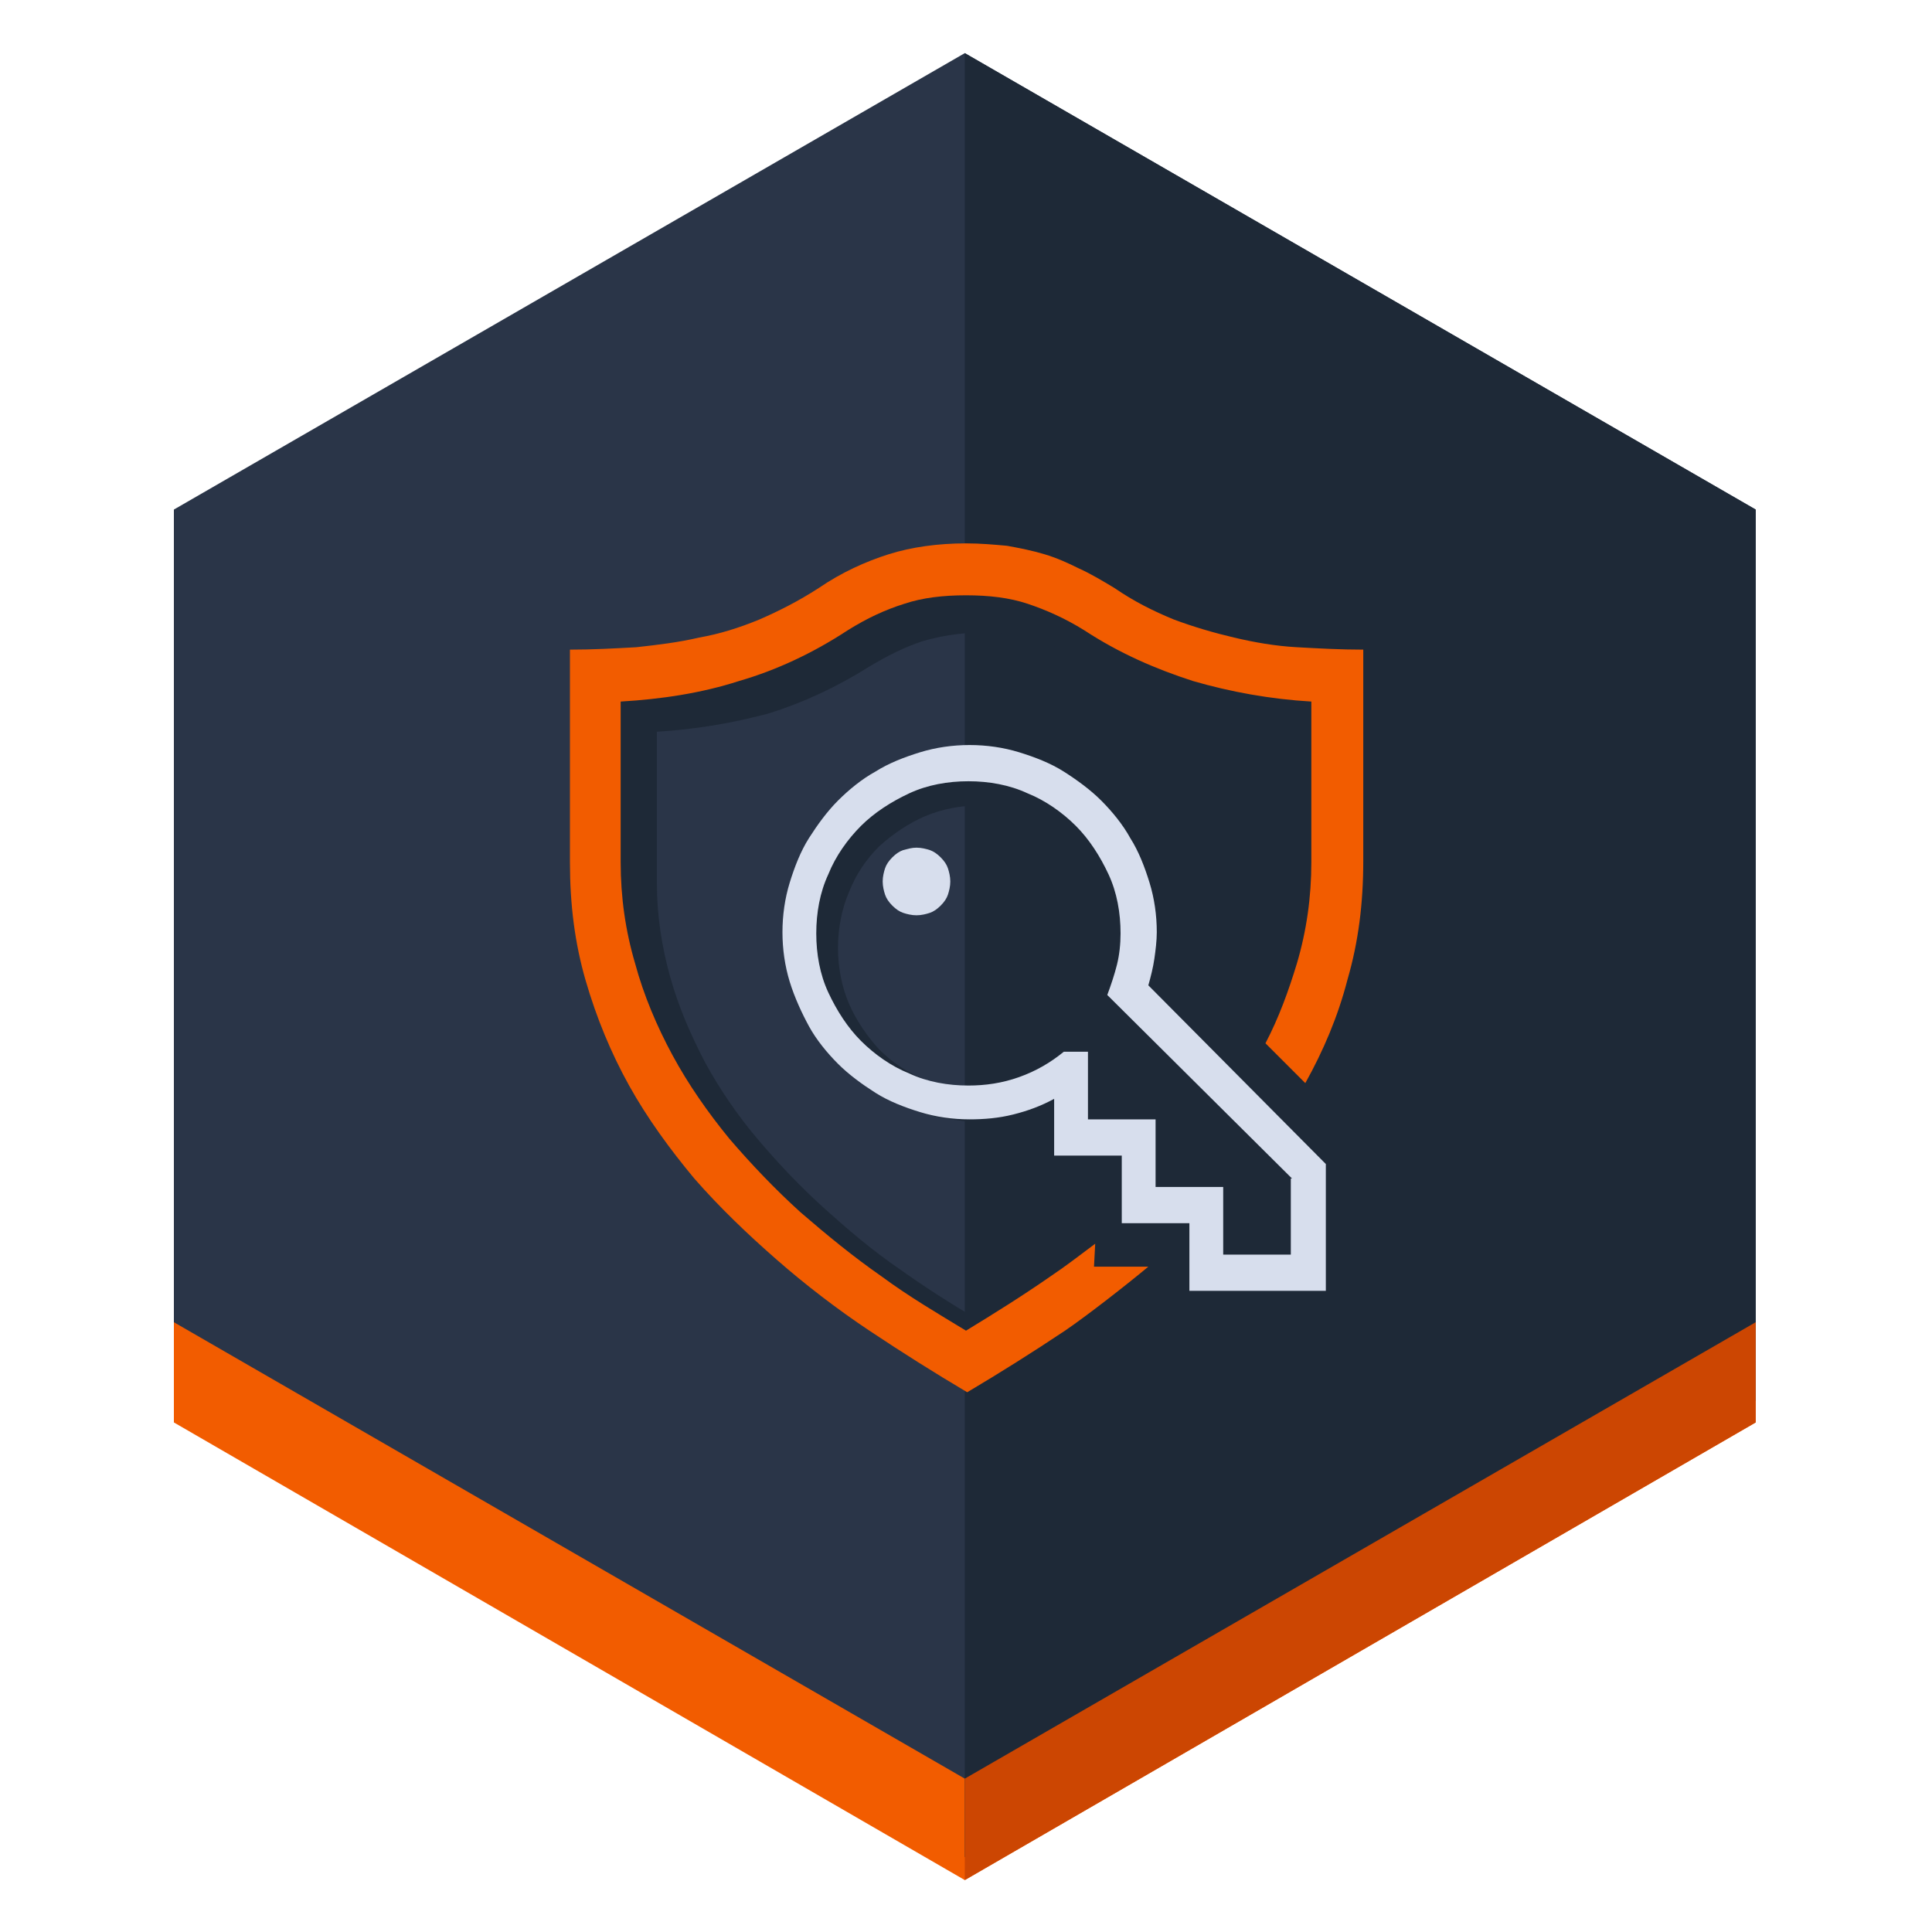
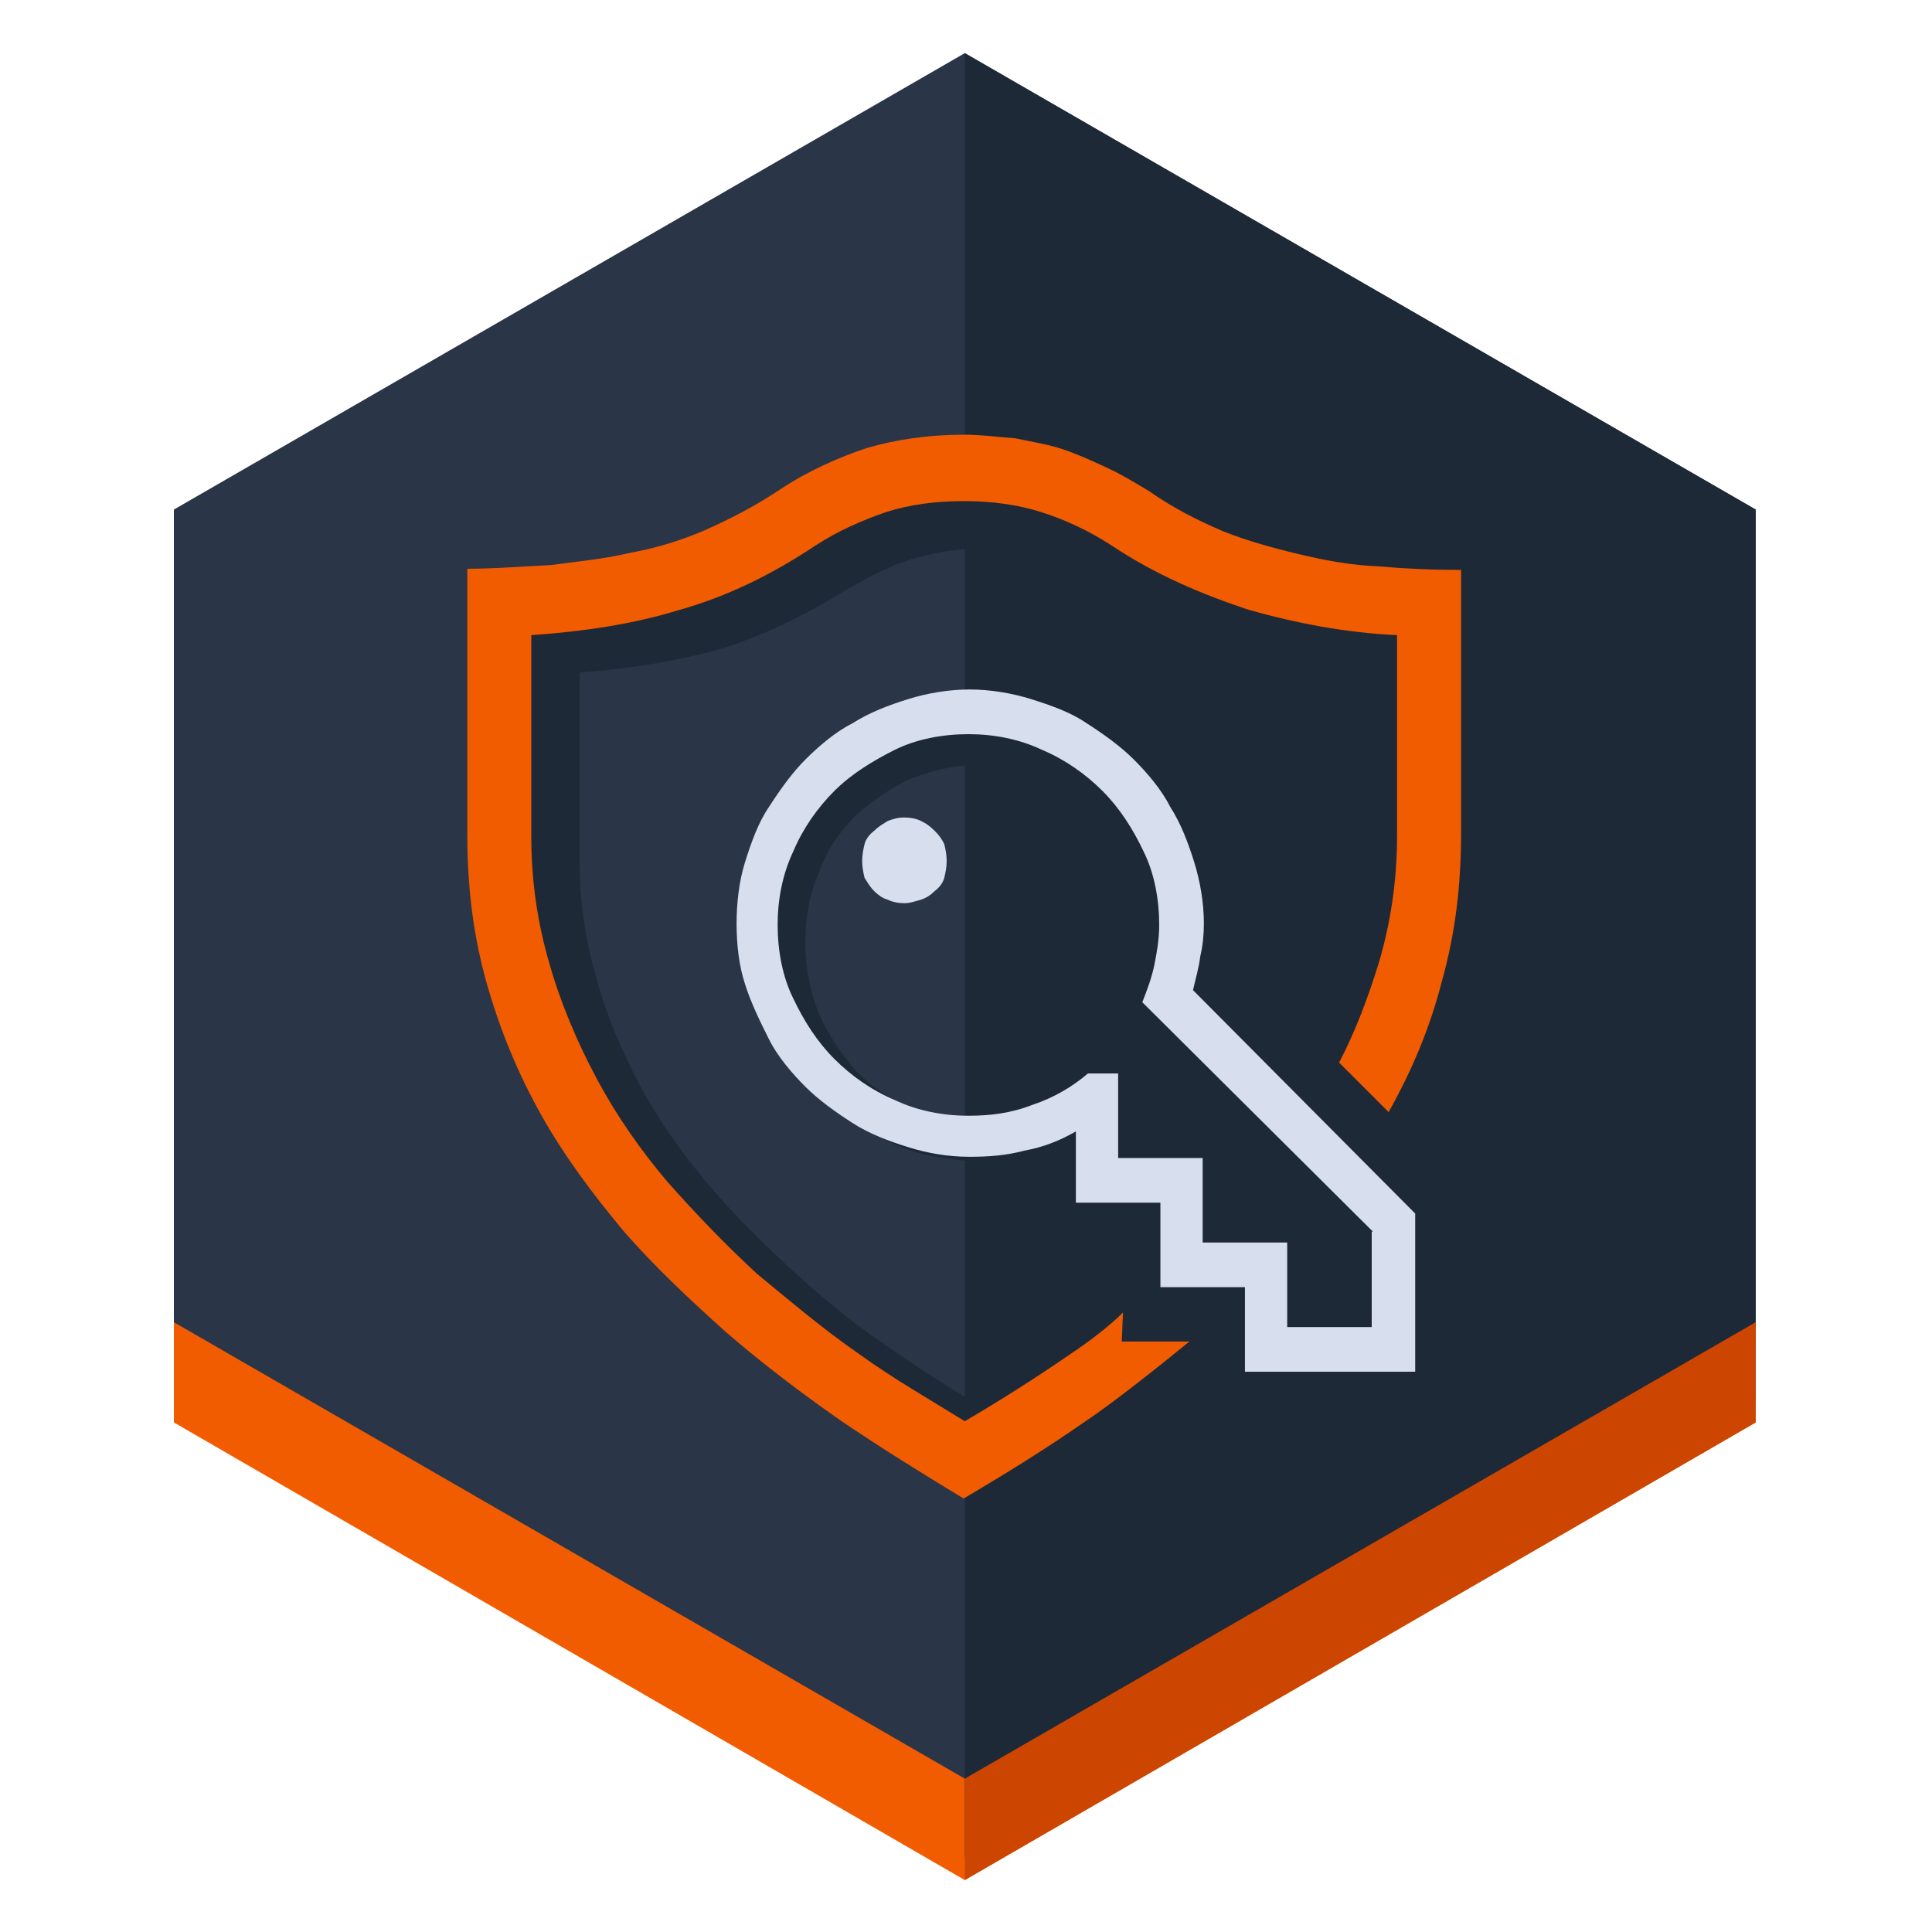
<svg xmlns="http://www.w3.org/2000/svg" version="1.1" id="Layer_1" x="0px" y="0px" viewBox="0 0 160 160" style="enable-background:new 0 0 160 160;" xml:space="preserve">
  <style type="text/css">
	.st0{fill:#2A3548;}
	.st1{fill:#F25C00;}
	.st2{fill:#1E2937;}
	.st3{fill:#CC4602;}
	.st4{fill:#D7DEED;}
</style>
  <g>
    <polygon class="st0" points="145.4,116 145.4,42.2 79.9,4.4 14.4,42.2 14.4,116 79.9,153.8  " />
    <polygon class="st1" points="14.4,109.5 79.9,147.3 145.4,109.5 145.4,117.8 79.9,155.7 14.4,117.8  " />
    <polygon class="st2" points="145.4,116 145.4,42.2 79.9,4.4 79.9,153.8  " />
    <polygon class="st3" points="145.4,117.8 145.4,109.5 79.9,147.3 79.9,155.7  " />
  </g>
  <g>
    <g>
-       <path class="st2" d="M108.8,96.4v9.8H98.3v-5.3H93v-5.3h-5.3v-4.3c-1,0.5-2.1,0.9-3.2,1.2c-1.1,0.3-2.2,0.4-3.4,0.4    c-1.3,0-2.6-0.2-3.9-0.5c-1.2-0.3-2.4-0.8-3.5-1.5c-1.1-0.6-2-1.4-2.9-2.3c-0.9-0.9-1.6-1.9-2.3-2.9c-0.6-1.1-1.1-2.2-1.5-3.5    c-0.3-1.2-0.5-2.5-0.5-3.9c0-1.3,0.2-2.6,0.5-3.9s0.8-2.4,1.5-3.5c0.6-1.1,1.4-2,2.3-2.9s1.9-1.6,2.9-2.3c1.1-0.6,2.2-1.1,3.5-1.5    c1.2-0.3,2.5-0.5,3.9-0.5c1.3,0,2.6,0.2,3.9,0.5c1.2,0.3,2.4,0.8,3.5,1.5c1.1,0.6,2,1.4,2.9,2.3c0.9,0.9,1.6,1.9,2.3,2.9    s1.1,2.2,1.5,3.5c0.3,1.2,0.5,2.5,0.5,3.9c0,0.7-0.1,1.4-0.2,2.1c-0.1,0.7-0.3,1.4-0.5,2L108.8,96.4z M106.2,97.5L92,83.3    c0.3-0.8,0.5-1.6,0.7-2.4c0.2-0.8,0.3-1.6,0.3-2.4c0-1.6-0.3-3.2-0.9-4.6c-0.6-1.4-1.5-2.7-2.5-3.8s-2.3-1.9-3.8-2.5    c-1.4-0.6-3-0.9-4.6-0.9c-1.6,0-3.2,0.3-4.6,0.9c-1.4,0.6-2.7,1.5-3.8,2.5c-1.1,1.1-1.9,2.3-2.5,3.8c-0.6,1.4-0.9,3-0.9,4.6    c0,1.6,0.3,3.2,0.9,4.6c0.6,1.4,1.5,2.7,2.5,3.8c1.1,1.1,2.3,1.9,3.8,2.5c1.4,0.6,3,0.9,4.6,0.9c1.3,0,2.6-0.2,3.9-0.7    c1.3-0.5,2.4-1.1,3.5-2h1.8V93h5.3v5.3h5.3v5.3h5.3V97.5z" />
+       <path class="st2" d="M116,100.5v12.3h-13.1v-6.6h-6.6v-6.6h-6.6v-5.4c-1.3,0.6-2.6,1.1-4,1.5c-1.4,0.4-2.8,0.5-4.3,0.5    c-1.6,0-3.2-0.3-4.9-0.6c-1.5-0.4-3-1-4.4-1.9c-1.4-0.8-2.5-1.8-3.6-2.9c-1.1-1.1-2-2.4-2.9-3.6c-0.7-1.4-1.4-2.7-1.9-4.4    c-0.4-1.5-0.6-3.1-0.6-4.9c0-1.6,0.2-3.3,0.6-4.9c0.4-1.6,1-3,1.9-4.4c0.8-1.4,1.8-2.5,2.9-3.6c1.1-1.1,2.4-2,3.6-2.9    c1.4-0.8,2.8-1.4,4.4-1.9c1.5-0.4,3.1-0.6,4.9-0.6c1.6,0,3.3,0.3,4.9,0.6c1.5,0.4,3,1,4.4,1.9c1.4,0.7,2.5,1.8,3.6,2.9    c1.1,1.1,2,2.4,2.9,3.6c0.9,1.3,1.4,2.7,1.9,4.4c0.4,1.5,0.6,3.1,0.6,4.9c0,0.9-0.1,1.8-0.2,2.6c-0.1,0.9-0.4,1.8-0.6,2.5    L116,100.5z M112.7,101.8L95,84.1c0.4-1,0.6-2,0.9-3c0.3-1,0.4-2,0.4-3c0-2-0.4-4-1.1-5.8c-0.7-1.8-1.9-3.4-3.1-4.8    s-2.9-2.4-4.8-3.1c-1.8-0.8-3.8-1.1-5.8-1.1s-4,0.4-5.8,1.1c-1.8,0.7-3.4,1.9-4.8,3.1c-1.4,1.4-2.4,2.9-3.1,4.8    c-0.8,1.8-1.1,3.8-1.1,5.8s0.4,4,1.1,5.8c0.8,1.8,1.9,3.4,3.1,4.8c1.4,1.4,2.9,2.4,4.8,3.1c1.8,0.8,3.8,1.1,5.8,1.1    c1.6,0,3.3-0.2,4.9-0.9c1.6-0.6,3-1.4,4.4-2.5H93v6.7h6.6v6.6h6.6v6.6h6.6v-7.6H112.7z" />
    </g>
    <g>
-       <path class="st2" d="M87.5,105.1c-2.2,1.5-4.4,2.9-6.5,4.2c-2.2-1.3-4.4-2.7-6.5-4.2c-2.2-1.5-4.2-3.2-6.2-5    c-2-1.8-3.8-3.7-5.5-5.7c-1.7-2-3.2-4.2-4.4-6.4c-1.2-2.3-2.2-4.6-2.9-7.1c-0.7-2.5-1.1-5.1-1.1-7.8V60.6c3.2-0.2,6.2-0.7,9.2-1.5    c2.9-0.9,5.7-2.2,8.4-3.9c1.5-0.9,2.9-1.6,4.4-2.1c1.4-0.4,3-0.7,4.8-0.7s3.3,0.2,4.8,0.7c1.4,0.4,2.9,1.1,4.4,2.1    c2.7,1.7,5.5,3,8.4,3.9c2.9,0.9,6,1.4,9.2,1.5V73c0,2.7-0.4,5.3-1.1,7.8c-0.6,2.2-1.4,4.2-2.5,6.2l3.1,3.1c1.4-2.5,2.5-5.2,3.3-8    c0.8-2.9,1.2-5.9,1.2-9.2V56.5c-1.8,0-3.5-0.1-5.2-0.2c-1.7-0.1-3.3-0.4-4.9-0.7c-1.6-0.3-3.1-0.8-4.7-1.4    c-1.5-0.6-3.1-1.4-4.6-2.4c-0.9-0.6-1.8-1.1-2.7-1.5c-0.9-0.4-1.8-0.8-2.7-1.1c-0.9-0.3-1.9-0.5-2.9-0.6c-1-0.1-2-0.2-3.1-0.2    c-2.2,0-4.2,0.3-6,0.9c-1.8,0.6-3.6,1.4-5.5,2.6c-1.5,1-3.1,1.8-4.6,2.4c-1.5,0.6-3.1,1.1-4.7,1.4c-1.6,0.3-3.2,0.6-4.9,0.7    c-1.7,0.1-3.4,0.2-5.2,0.2V73c0,3.2,0.4,6.3,1.2,9.2c0.8,2.9,1.9,5.6,3.4,8.1c1.4,2.5,3.1,4.9,5.1,7.2c2,2.2,4.1,4.3,6.4,6.3    c2.3,2,4.7,3.8,7.2,5.5c2.5,1.7,5,3.3,7.6,4.8c2.5-1.5,5.1-3.1,7.6-4.8c1.8-1.2,4.8-3.6,6.5-4.9l-4.2,0l0.1-1.8    C89.8,103.4,88.7,104.2,87.5,105.1z" />
+       <path class="st2" d="M89.4,111.3c-2.8,1.9-5.5,3.6-8.1,5.2c-2.8-1.6-5.5-3.4-8.1-5.2c-2.8-1.9-5.3-4-7.8-6.3    c-2.5-2.3-4.8-4.6-6.9-7.1c-2.1-2.5-4-5.2-5.5-8c-1.5-2.9-2.8-5.8-3.6-8.9C48.5,78,48,74.7,48,71.3V55.7c4-0.3,7.8-0.9,11.5-1.9    c3.6-1.1,7.1-2.8,10.5-4.9c1.9-1.1,3.6-2,5.5-2.6c1.8-0.5,3.8-0.9,6-0.9c2.3,0,4.1,0.3,6,0.9c1.8,0.5,3.6,1.4,5.5,2.6    c3.4,2.1,6.9,3.8,10.5,4.9c3.6,1.1,7.5,1.8,11.5,1.9v15.5c0,3.4-0.5,6.6-1.4,9.8c-0.8,2.8-1.8,5.3-3.1,7.8l3.9,3.9    c1.8-3.1,3.1-6.5,4.1-10c1-3.6,1.5-7.4,1.5-11.5V50.6c-2.3,0-4.4-0.1-6.5-0.3c-2.1-0.1-4.1-0.5-6.1-0.9c-2-0.4-3.9-1-5.9-1.8    c-1.9-0.8-3.9-1.8-5.8-3c-1.1-0.7-2.3-1.4-3.4-1.9c-1.1-0.5-2.3-1-3.4-1.4c-1.1-0.4-2.4-0.6-3.6-0.8c-1.3-0.1-2.5-0.3-3.9-0.3    c-2.8,0-5.3,0.4-7.5,1.1c-2.3,0.7-4.5,1.8-6.9,3.2c-1.9,1.3-3.9,2.3-5.8,3c-1.9,0.7-3.9,1.4-5.9,1.8c-2,0.4-4,0.8-6.1,0.9    c-2.1,0.1-4.3,0.3-6.5,0.3v20.5c0,4,0.5,7.9,1.5,11.5c1,3.6,2.4,7,4.3,10.1c1.8,3.1,3.9,6.1,6.4,9c2.5,2.7,5.1,5.4,8,7.9    c2.9,2.5,5.9,4.8,9,6.9c3.1,2.1,6.3,4.1,9.5,6c3.1-1.9,6.4-3.9,9.5-6c2.3-1.5,6-4.5,8.1-6.1h-5.2l0.1-2.3    C92.2,109.2,90.9,110.2,89.4,111.3z" />
    </g>
  </g>
  <g>
    <g>
-       <path class="st4" d="M109.8,96.4v10.5H98.5v-5.6h-5.6v-5.6h-5.6V91c-1.1,0.6-2.2,1-3.4,1.3c-1.2,0.3-2.4,0.4-3.6,0.4    c-1.4,0-2.8-0.2-4.1-0.6c-1.3-0.4-2.6-0.9-3.7-1.6c-1.1-0.7-2.2-1.5-3.1-2.4c-0.9-0.9-1.8-2-2.4-3.1s-1.2-2.4-1.6-3.7    c-0.4-1.3-0.6-2.7-0.6-4.1c0-1.4,0.2-2.8,0.6-4.1c0.4-1.3,0.9-2.6,1.6-3.7s1.5-2.2,2.4-3.1c0.9-0.9,2-1.8,3.1-2.4    c1.1-0.7,2.4-1.2,3.7-1.6c1.3-0.4,2.7-0.6,4.1-0.6s2.8,0.2,4.1,0.6c1.3,0.4,2.6,0.9,3.7,1.6c1.1,0.7,2.2,1.5,3.1,2.4    c0.9,0.9,1.8,2,2.4,3.1c0.7,1.1,1.2,2.4,1.6,3.7c0.4,1.3,0.6,2.7,0.6,4.1c0,0.7-0.1,1.5-0.2,2.2c-0.1,0.7-0.3,1.5-0.5,2.2    L109.8,96.4z M107,97.6L91.7,82.4c0.3-0.8,0.6-1.7,0.8-2.5c0.2-0.8,0.3-1.7,0.3-2.6c0-1.7-0.3-3.4-1-4.9s-1.6-2.9-2.7-4    s-2.5-2.1-4-2.7c-1.5-0.7-3.2-1-4.9-1s-3.4,0.3-4.9,1c-1.5,0.7-2.9,1.6-4,2.7s-2.1,2.5-2.7,4c-0.7,1.5-1,3.2-1,4.9    c0,1.7,0.3,3.4,1,4.9c0.7,1.5,1.6,2.9,2.7,4c1.1,1.1,2.5,2.1,4,2.7c1.5,0.7,3.2,1,4.9,1c1.4,0,2.8-0.2,4.2-0.7    c1.4-0.5,2.6-1.2,3.7-2.1h2v5.6h5.6v5.6h5.6v5.6h5.6V97.6z M75.9,70.2c0.4,0,0.8,0.1,1.1,0.2c0.3,0.1,0.6,0.3,0.9,0.6    c0.3,0.3,0.5,0.6,0.6,0.9c0.1,0.3,0.2,0.7,0.2,1.1c0,0.4-0.1,0.8-0.2,1.1c-0.1,0.3-0.3,0.6-0.6,0.9c-0.3,0.3-0.6,0.5-0.9,0.6    c-0.3,0.1-0.7,0.2-1.1,0.2c-0.4,0-0.8-0.1-1.1-0.2c-0.3-0.1-0.6-0.3-0.9-0.6c-0.3-0.3-0.5-0.6-0.6-0.9c-0.1-0.3-0.2-0.7-0.2-1.1    c0-0.4,0.1-0.8,0.2-1.1c0.1-0.3,0.3-0.6,0.6-0.9c0.3-0.3,0.6-0.5,0.9-0.6C75.2,70.3,75.5,70.2,75.9,70.2z" />
+       <path class="st4" d="M117.2,100.5v13.1h-14.1v-7h-7v-7h-7v-5.9c-1.4,0.8-2.7,1.3-4.3,1.6c-1.5,0.4-3,0.5-4.5,0.5    c-1.8,0-3.5-0.3-5.1-0.8s-3.2-1.1-4.6-2c-1.4-0.9-2.8-1.9-3.9-3s-2.3-2.5-3-3.9s-1.5-3-2-4.6C61.2,80,61,78.2,61,76.5    s0.2-3.5,0.7-5.1c0.5-1.6,1.1-3.3,2-4.6c0.9-1.4,1.9-2.8,3-3.9c1.1-1.1,2.5-2.3,3.9-3c1.4-0.9,3-1.5,4.6-2    c1.6-0.5,3.4-0.8,5.1-0.8s3.5,0.3,5.1,0.8c1.6,0.5,3.3,1.1,4.6,2c1.4,0.9,2.8,1.9,3.9,3c1.1,1.1,2.3,2.5,3,3.9    c0.9,1.4,1.5,3,2,4.6c0.5,1.6,0.8,3.4,0.8,5.1c0,0.9-0.1,1.9-0.3,2.7c-0.1,0.9-0.4,1.9-0.6,2.8L117.2,100.5z M113.7,102L94.6,83    c0.4-1,0.8-2.1,1-3.1c0.2-1,0.4-2.1,0.4-3.3c0-2.1-0.4-4.3-1.3-6.1c-0.9-1.9-2-3.6-3.4-5c-1.4-1.4-3.1-2.6-5-3.4    c-1.9-0.9-4-1.3-6.1-1.3c-2.1,0-4.3,0.4-6.1,1.3s-3.6,2-5,3.4s-2.6,3.1-3.4,5c-0.9,1.9-1.3,4-1.3,6.1s0.4,4.3,1.3,6.1    c0.9,1.9,2,3.6,3.4,5c1.4,1.4,3.1,2.6,5,3.4c1.9,0.9,4,1.3,6.1,1.3c1.8,0,3.5-0.2,5.3-0.9c1.8-0.6,3.3-1.5,4.6-2.6h2.5v7h7v7h7v7    h7V102H113.7z M74.9,67.7c0.5,0,1,0.1,1.4,0.3s0.7,0.4,1.1,0.8c0.4,0.4,0.6,0.7,0.8,1.1c0.1,0.4,0.2,0.9,0.2,1.4    c0,0.5-0.1,1-0.2,1.4c-0.1,0.4-0.4,0.8-0.8,1.1c-0.4,0.4-0.8,0.6-1.1,0.7c-0.4,0.1-0.9,0.3-1.4,0.3s-1-0.1-1.4-0.3    c-0.4-0.1-0.8-0.4-1.1-0.7c-0.4-0.4-0.6-0.8-0.8-1.1c-0.1-0.4-0.2-0.9-0.2-1.4c0-0.5,0.1-1,0.2-1.4c0.1-0.4,0.4-0.8,0.8-1.1    c0.4-0.4,0.8-0.6,1.1-0.8C74,67.8,74.4,67.7,74.9,67.7z" />
    </g>
    <g>
-       <path class="st1" d="M87,105.7c-2.3,1.6-4.7,3.1-7,4.5c-2.3-1.4-4.7-2.8-7-4.5c-2.3-1.6-4.5-3.4-6.7-5.3c-2.1-1.9-4.1-4-5.9-6.1    c-1.8-2.2-3.4-4.5-4.7-6.9c-1.3-2.4-2.4-5-3.1-7.6c-0.8-2.7-1.2-5.5-1.2-8.4V58.1c3.4-0.2,6.7-0.7,9.8-1.7c3.1-0.9,6.1-2.3,9-4.2    c1.6-1,3.1-1.7,4.7-2.2c1.5-0.5,3.2-0.7,5.1-0.7s3.6,0.2,5.1,0.7c1.5,0.5,3.1,1.2,4.7,2.2c2.9,1.9,5.9,3.2,9,4.2    c3.1,0.9,6.4,1.5,9.8,1.7v13.3c0,2.9-0.4,5.7-1.2,8.4c-0.7,2.3-1.5,4.5-2.6,6.6l3.3,3.3c1.5-2.7,2.7-5.5,3.5-8.6    c0.9-3.1,1.3-6.3,1.3-9.8V53.8c-1.9,0-3.7-0.1-5.5-0.2c-1.8-0.1-3.5-0.4-5.2-0.8c-1.7-0.4-3.4-0.9-5-1.5c-1.7-0.7-3.3-1.5-4.9-2.6    c-1-0.6-2-1.2-2.9-1.6c-1-0.5-1.9-0.9-2.9-1.2c-1-0.3-2-0.5-3.1-0.7C82.3,45.1,81.2,45,80,45c-2.3,0-4.5,0.3-6.4,0.9    c-1.9,0.6-3.9,1.5-5.8,2.8c-1.7,1.1-3.3,1.9-4.9,2.6c-1.7,0.7-3.3,1.2-5,1.5c-1.7,0.4-3.4,0.6-5.2,0.8c-1.8,0.1-3.6,0.2-5.5,0.2    v17.6c0,3.5,0.4,6.7,1.3,9.8c0.9,3.1,2.1,6,3.6,8.7c1.5,2.7,3.4,5.3,5.4,7.7c2.1,2.4,4.4,4.6,6.8,6.7c2.4,2.1,5,4.1,7.7,5.9    c2.7,1.8,5.4,3.5,8.1,5.1c2.7-1.6,5.4-3.3,8.1-5.1c1.9-1.3,5.1-3.8,6.9-5.3l-4.5,0l0.1-1.9C89.5,103.9,88.2,104.9,87,105.7z" />
+       <path class="st1" d="M88.7,112.1c-2.9,2-5.9,3.9-8.8,5.6c-2.9-1.8-5.9-3.5-8.8-5.6c-2.9-2-5.6-4.3-8.4-6.6c-2.6-2.4-5.1-5-7.4-7.6    c-2.3-2.7-4.3-5.6-5.9-8.6c-1.6-3-3-6.3-3.9-9.5c-1-3.4-1.5-6.9-1.5-10.5V52.6c4.3-0.3,8.4-0.9,12.3-2.1c3.9-1.1,7.6-2.9,11.2-5.3    c2-1.3,3.9-2.1,5.9-2.8c1.9-0.6,4-0.9,6.4-0.9c2.4,0,4.5,0.3,6.4,0.9s3.9,1.5,5.9,2.8c3.6,2.4,7.4,4,11.3,5.3    c3.9,1.1,8,1.9,12.3,2.1v16.6c0,3.6-0.5,7.1-1.5,10.5c-0.9,2.9-1.9,5.6-3.3,8.3l4.1,4.1c1.9-3.4,3.4-6.9,4.4-10.8    c1.1-3.9,1.6-7.9,1.6-12.3V47.2c-2.4,0-4.6-0.1-6.9-0.3c-2.3-0.1-4.4-0.5-6.5-1c-2.1-0.5-4.3-1.1-6.3-1.9    c-2.1-0.9-4.1-1.9-6.1-3.3c-1.3-0.8-2.5-1.5-3.6-2c-1.3-0.6-2.4-1.1-3.6-1.5s-2.5-0.6-3.9-0.9c-1.4-0.1-2.8-0.3-4.3-0.3    c-2.9,0-5.6,0.4-8,1.1c-2.4,0.8-4.9,1.9-7.3,3.5c-2.1,1.4-4.1,2.4-6.1,3.3c-2.1,0.9-4.1,1.5-6.3,1.9c-2.1,0.5-4.3,0.7-6.5,1    c-2.3,0.1-4.5,0.3-6.9,0.3v22c0,4.4,0.5,8.4,1.6,12.3c1.1,3.9,2.6,7.5,4.5,10.9c1.9,3.4,4.3,6.6,6.8,9.6c2.6,3,5.5,5.7,8.5,8.4    c3,2.6,6.3,5.1,9.6,7.4c3.4,2.3,6.8,4.4,10.1,6.4c3.4-2,6.8-4.1,10.1-6.4c2.4-1.6,6.4-4.8,8.6-6.6h-5.6l0.1-2.4    C91.9,109.8,90.2,111.1,88.7,112.1z" />
    </g>
  </g>
</svg>
